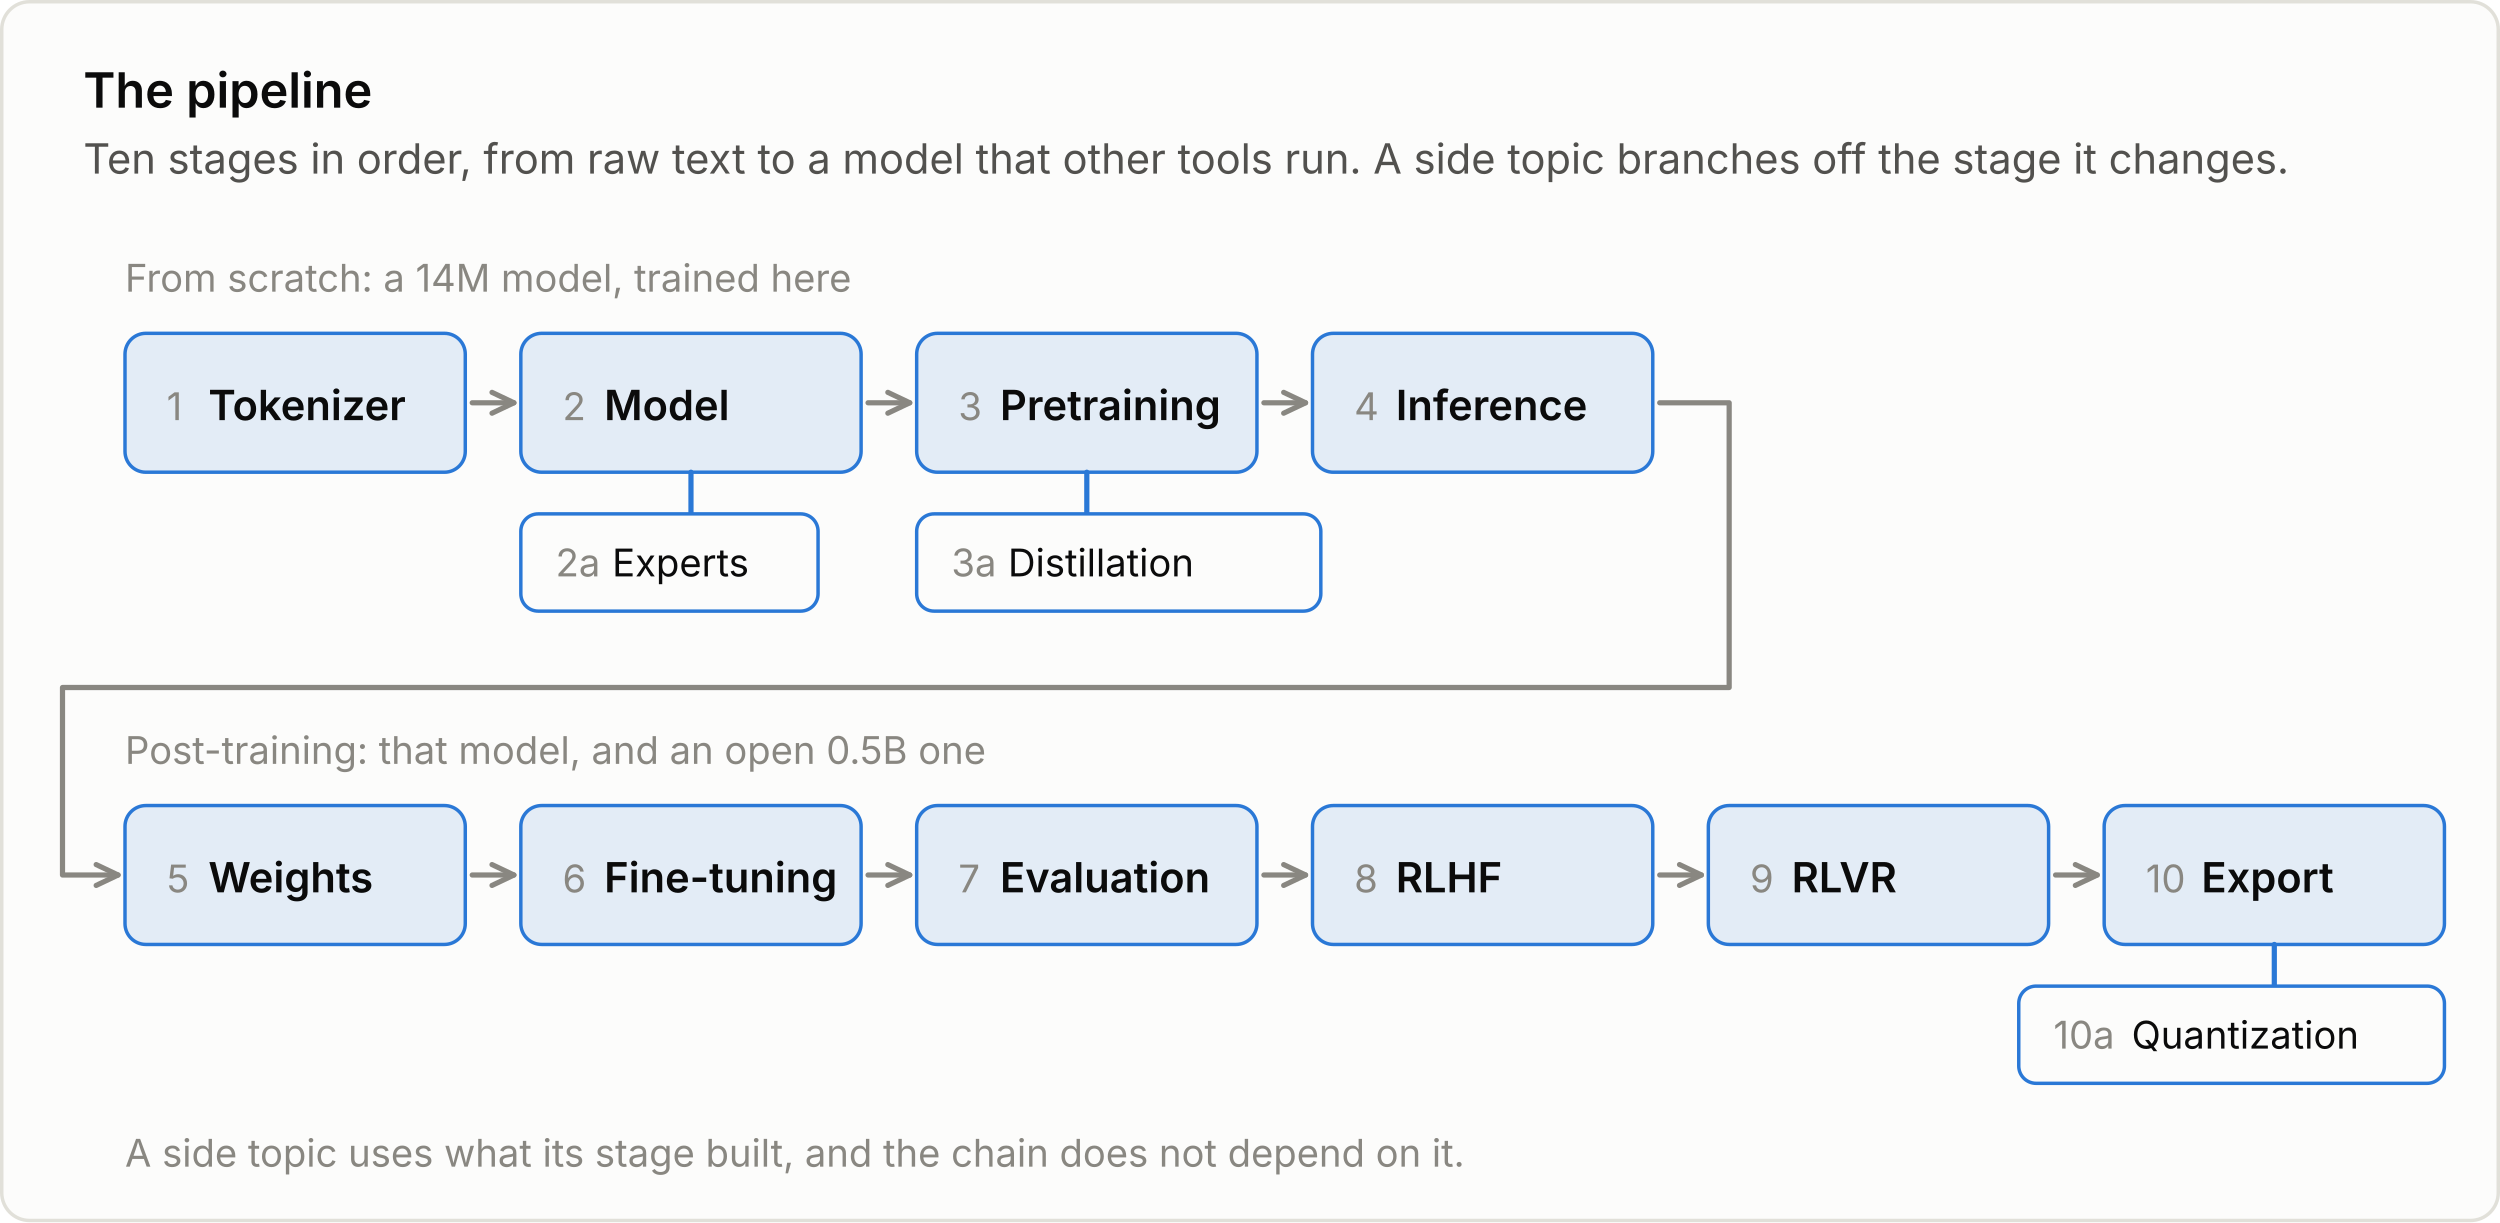
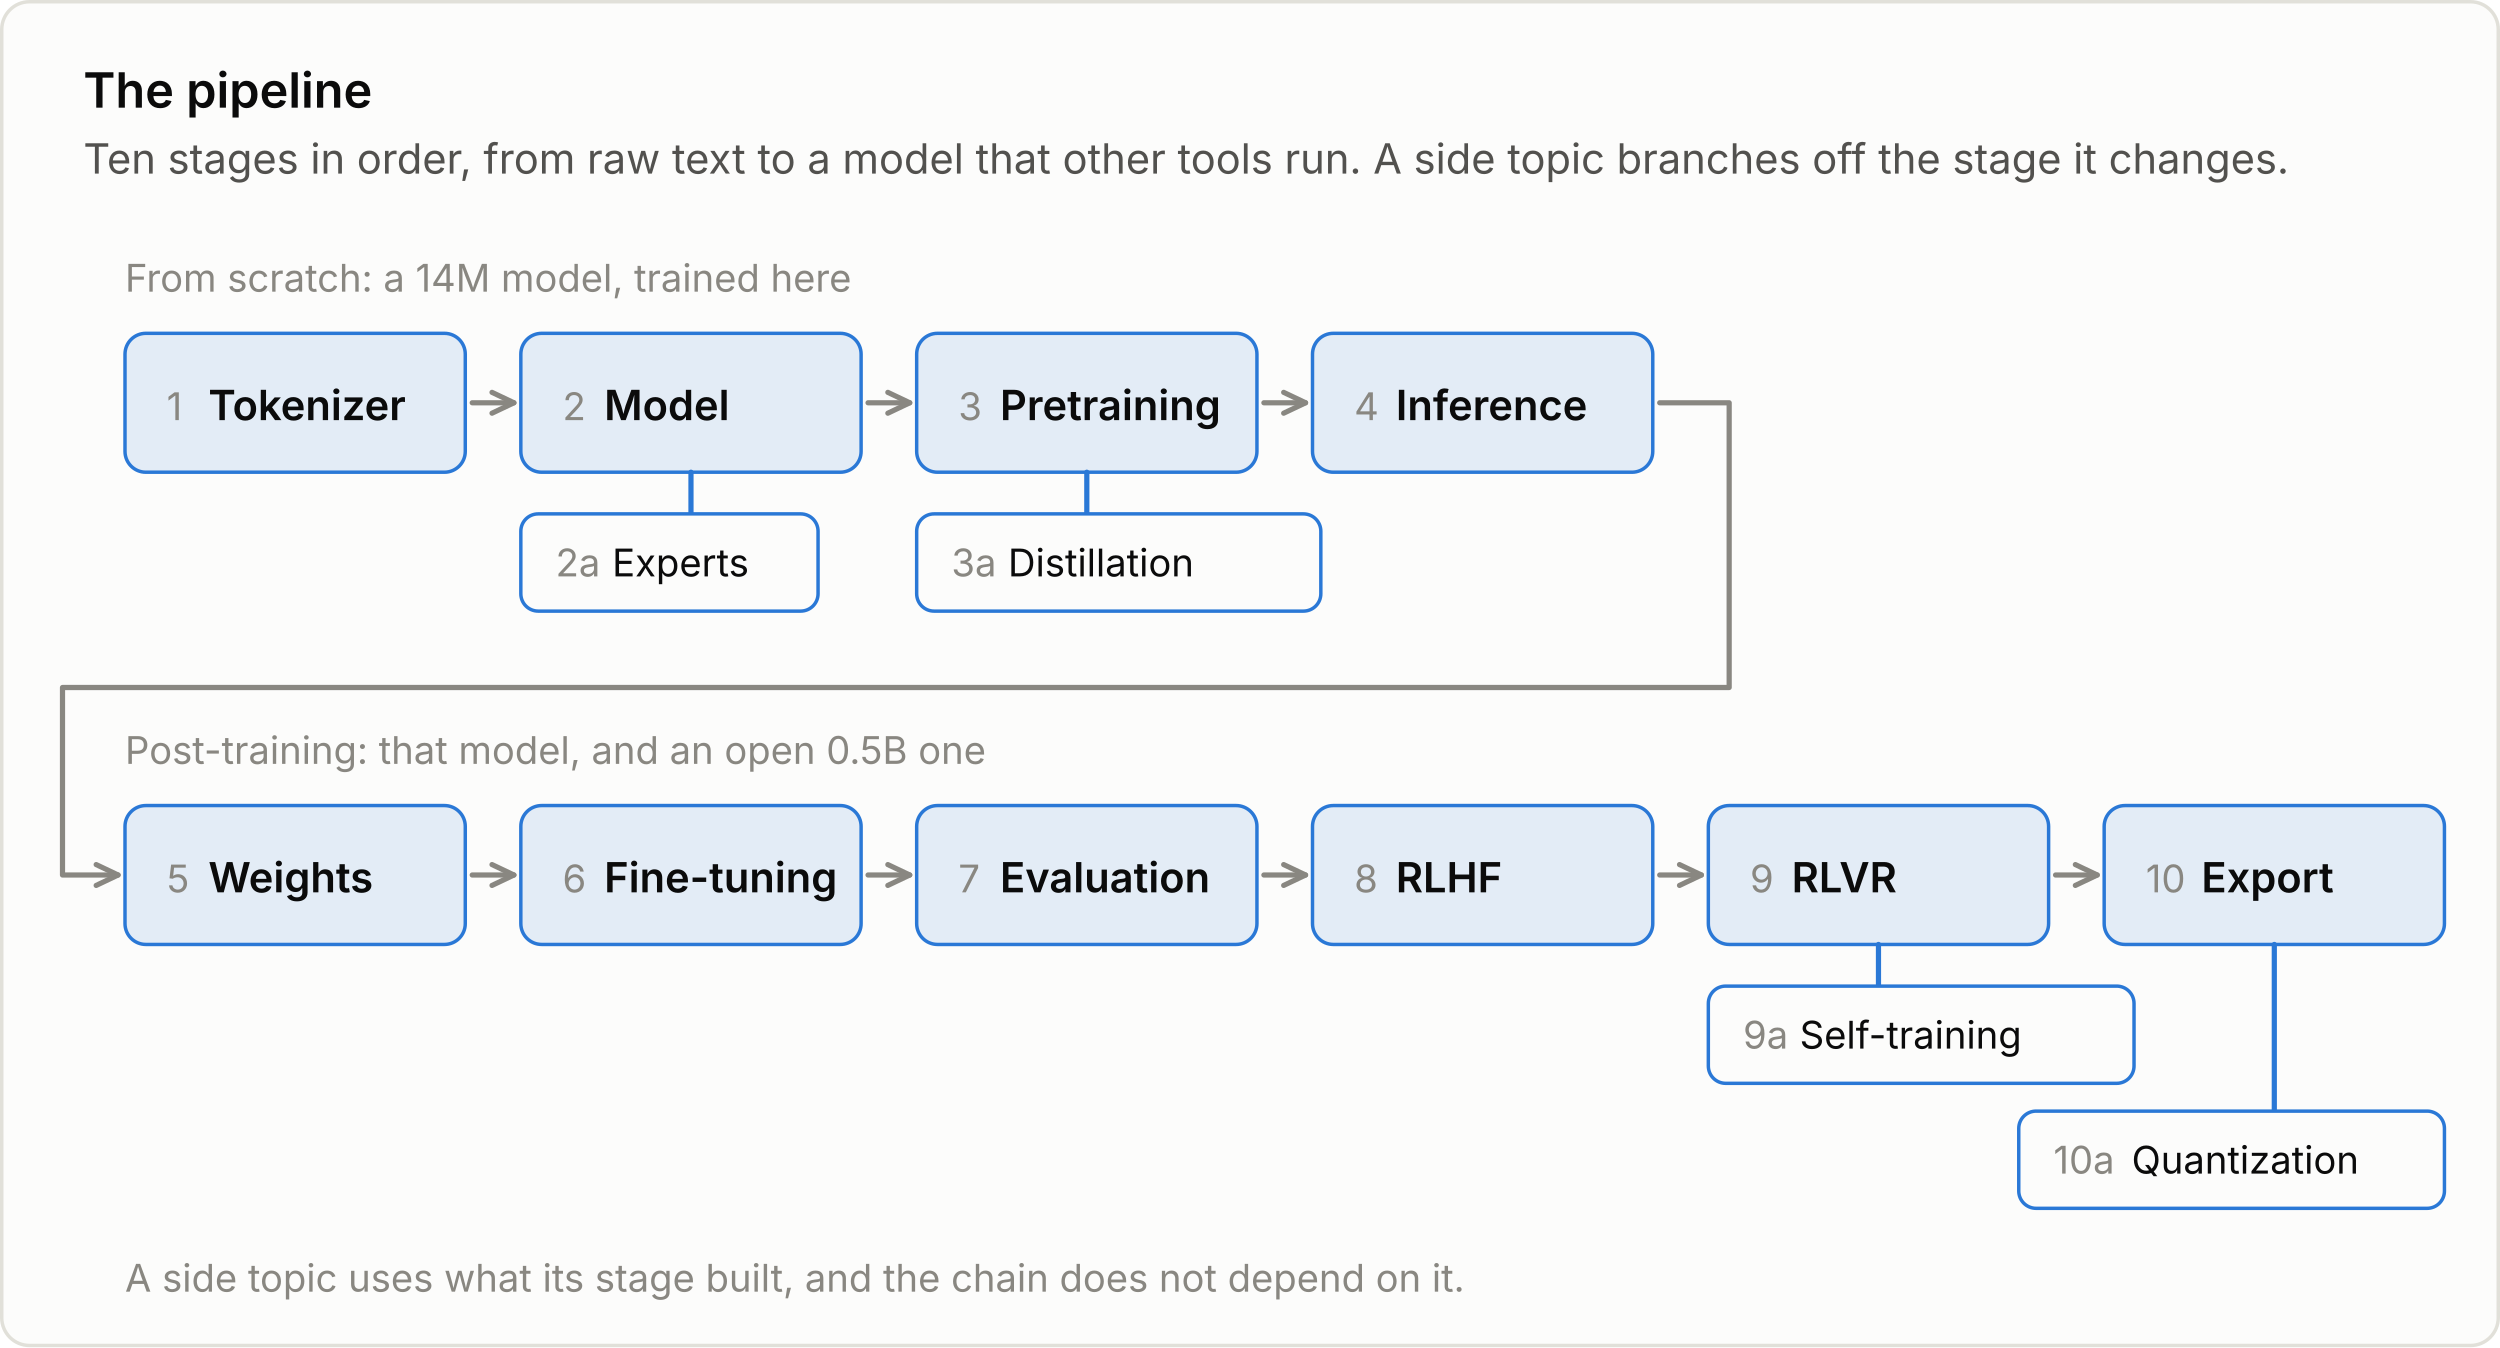
- <svg xmlns="http://www.w3.org/2000/svg" width="720" height="352" viewBox="0 0 720 352" role="img">
+ <svg xmlns="http://www.w3.org/2000/svg" width="720" height="388" viewBox="0 0 720 388" role="img">
  <style>text{font-family:system-ui,-apple-system,'Segoe UI',sans-serif}.f-surface{fill:#fcfcfb}.s-surface{stroke:#fcfcfb}.f-ink{fill:#0b0b0b}.s-ink{stroke:#0b0b0b}.f-ink2{fill:#52514e}.s-ink2{stroke:#52514e}.f-muted{fill:#898781}.s-muted{stroke:#898781}.f-grid{fill:#e1e0d9}.s-grid{stroke:#e1e0d9}.f-axis{fill:#c3c2b7}.s-axis{stroke:#c3c2b7}.f-s1{fill:#2a78d6}.s-s1{stroke:#2a78d6}.f-s2{fill:#eb6834}.s-s2{stroke:#eb6834}.f-s3{fill:#1baf7a}.s-s3{stroke:#1baf7a}@media(prefers-color-scheme:dark){.f-surface{fill:#1a1a19}.s-surface{stroke:#1a1a19}.f-ink{fill:#f0efec}.s-ink{stroke:#f0efec}.f-ink2{fill:#c3c2b7}.s-ink2{stroke:#c3c2b7}.f-muted{fill:#898781}.s-muted{stroke:#898781}.f-grid{fill:#2c2c2a}.s-grid{stroke:#2c2c2a}.f-axis{fill:#383835}.s-axis{stroke:#383835}.f-s1{fill:#3987e5}.s-s1{stroke:#3987e5}.f-s2{fill:#d95926}.s-s2{stroke:#d95926}.f-s3{fill:#199e70}.s-s3{stroke:#199e70}}</style>
-   <rect class="f-surface s-grid" x="0.5" y="0.5" width="719" height="351" rx="8" stroke-width="1" />
+   <rect class="f-surface s-grid" x="0.5" y="0.5" width="719" height="387" rx="8" stroke-width="1" />
  <text class="f-ink" x="24" y="31" font-size="14" text-anchor="start" font-weight="600">The pipeline</text>
  <text class="f-ink2" x="24" y="50" font-size="12" text-anchor="start">Ten stages in order, from raw text to a model that other tools run. A side topic branches off the stage it changes.</text>
  <text class="f-muted" x="36" y="84" font-size="11" text-anchor="start">From scratch: a 14M model, trained here</text>
  <rect class="f-s1 s-s1" x="36" y="96" width="98" height="40" rx="6" stroke-width="1" fill-opacity="0.12" />
  <text class="f-muted" x="48" y="121" font-size="11" text-anchor="start">1</text>
  <text class="f-ink" x="60" y="121" font-size="12" text-anchor="start" font-weight="600">Tokenizer</text>
  <rect class="f-s1 s-s1" x="150" y="96" width="98" height="40" rx="6" stroke-width="1" fill-opacity="0.12" />
  <text class="f-muted" x="162" y="121" font-size="11" text-anchor="start">2</text>
  <text class="f-ink" x="174" y="121" font-size="12" text-anchor="start" font-weight="600">Model</text>
  <path class="s-muted " d="M136 116 L148 116" fill="none" stroke-width="1.5" stroke-linejoin="round" stroke-linecap="round" />
  <path class="s-muted " d="M141.7 113 L148 116 L141.7 119" fill="none" stroke-width="1.5" stroke-linejoin="round" stroke-linecap="round" />
  <line class="s-s1" x1="199" y1="136" x2="199" y2="148" stroke-width="1.5" stroke-linecap="round" />
  <rect class="f-surface s-s1" x="150" y="148" width="85.6" height="28" rx="5" stroke-width="1" />
  <text class="f-muted" x="160" y="166" font-size="11" text-anchor="start">2a</text>
  <text class="f-ink" x="176.3" y="166" font-size="11" text-anchor="start">Experts</text>
  <rect class="f-s1 s-s1" x="264" y="96" width="98" height="40" rx="6" stroke-width="1" fill-opacity="0.12" />
  <text class="f-muted" x="276" y="121" font-size="11" text-anchor="start">3</text>
  <text class="f-ink" x="288" y="121" font-size="12" text-anchor="start" font-weight="600">Pretraining</text>
  <path class="s-muted " d="M250 116 L262 116" fill="none" stroke-width="1.5" stroke-linejoin="round" stroke-linecap="round" />
  <path class="s-muted " d="M255.7 113 L262 116 L255.7 119" fill="none" stroke-width="1.5" stroke-linejoin="round" stroke-linecap="round" />
  <line class="s-s1" x1="313" y1="136" x2="313" y2="148" stroke-width="1.5" stroke-linecap="round" />
  <rect class="f-surface s-s1" x="264" y="148" width="116.4" height="28" rx="5" stroke-width="1" />
  <text class="f-muted" x="274" y="166" font-size="11" text-anchor="start">3a</text>
  <text class="f-ink" x="290.3" y="166" font-size="11" text-anchor="start">Distillation</text>
  <rect class="f-s1 s-s1" x="378" y="96" width="98" height="40" rx="6" stroke-width="1" fill-opacity="0.12" />
  <text class="f-muted" x="390" y="121" font-size="11" text-anchor="start">4</text>
  <text class="f-ink" x="402" y="121" font-size="12" text-anchor="start" font-weight="600">Inference</text>
  <path class="s-muted " d="M364 116 L376 116" fill="none" stroke-width="1.5" stroke-linejoin="round" stroke-linecap="round" />
  <path class="s-muted " d="M369.7 113 L376 116 L369.7 119" fill="none" stroke-width="1.5" stroke-linejoin="round" stroke-linecap="round" />
  <text class="f-muted" x="36" y="220" font-size="11" text-anchor="start">Post-training: that model, and an open 0.5B one</text>
  <rect class="f-s1 s-s1" x="36" y="232" width="98" height="40" rx="6" stroke-width="1" fill-opacity="0.12" />
  <text class="f-muted" x="48" y="257" font-size="11" text-anchor="start">5</text>
  <text class="f-ink" x="60" y="257" font-size="12" text-anchor="start" font-weight="600">Weights</text>
  <rect class="f-s1 s-s1" x="150" y="232" width="98" height="40" rx="6" stroke-width="1" fill-opacity="0.12" />
  <text class="f-muted" x="162" y="257" font-size="11" text-anchor="start">6</text>
  <text class="f-ink" x="174" y="257" font-size="12" text-anchor="start" font-weight="600">Fine-tuning</text>
  <path class="s-muted " d="M136 252 L148 252" fill="none" stroke-width="1.5" stroke-linejoin="round" stroke-linecap="round" />
  <path class="s-muted " d="M141.7 249 L148 252 L141.7 255" fill="none" stroke-width="1.5" stroke-linejoin="round" stroke-linecap="round" />
  <rect class="f-s1 s-s1" x="264" y="232" width="98" height="40" rx="6" stroke-width="1" fill-opacity="0.12" />
  <text class="f-muted" x="276" y="257" font-size="11" text-anchor="start">7</text>
  <text class="f-ink" x="288" y="257" font-size="12" text-anchor="start" font-weight="600">Evaluation</text>
  <path class="s-muted " d="M250 252 L262 252" fill="none" stroke-width="1.5" stroke-linejoin="round" stroke-linecap="round" />
  <path class="s-muted " d="M255.7 249 L262 252 L255.7 255" fill="none" stroke-width="1.5" stroke-linejoin="round" stroke-linecap="round" />
  <rect class="f-s1 s-s1" x="378" y="232" width="98" height="40" rx="6" stroke-width="1" fill-opacity="0.12" />
  <text class="f-muted" x="390" y="257" font-size="11" text-anchor="start">8</text>
  <text class="f-ink" x="402" y="257" font-size="12" text-anchor="start" font-weight="600">RLHF</text>
  <path class="s-muted " d="M364 252 L376 252" fill="none" stroke-width="1.5" stroke-linejoin="round" stroke-linecap="round" />
  <path class="s-muted " d="M369.7 249 L376 252 L369.7 255" fill="none" stroke-width="1.5" stroke-linejoin="round" stroke-linecap="round" />
  <rect class="f-s1 s-s1" x="492" y="232" width="98" height="40" rx="6" stroke-width="1" fill-opacity="0.12" />
  <text class="f-muted" x="504" y="257" font-size="11" text-anchor="start">9</text>
  <text class="f-ink" x="516" y="257" font-size="12" text-anchor="start" font-weight="600">RLVR</text>
  <path class="s-muted " d="M478 252 L490 252" fill="none" stroke-width="1.5" stroke-linejoin="round" stroke-linecap="round" />
  <path class="s-muted " d="M483.7 249 L490 252 L483.7 255" fill="none" stroke-width="1.5" stroke-linejoin="round" stroke-linecap="round" />
+   <line class="s-s1" x1="541" y1="272" x2="541" y2="284" stroke-width="1.5" stroke-linecap="round" />
+   <rect class="f-surface s-s1" x="492" y="284" width="122.6" height="28" rx="5" stroke-width="1" />
+   <text class="f-muted" x="502" y="302" font-size="11" text-anchor="start">9a</text>
+   <text class="f-ink" x="518.3" y="302" font-size="11" text-anchor="start">Self-training</text>
  <rect class="f-s1 s-s1" x="606" y="232" width="98" height="40" rx="6" stroke-width="1" fill-opacity="0.12" />
  <text class="f-muted" x="618" y="257" font-size="11" text-anchor="start">10</text>
  <text class="f-ink" x="634" y="257" font-size="12" text-anchor="start" font-weight="600">Export</text>
  <path class="s-muted " d="M592 252 L604 252" fill="none" stroke-width="1.5" stroke-linejoin="round" stroke-linecap="round" />
  <path class="s-muted " d="M597.7 249 L604 252 L597.7 255" fill="none" stroke-width="1.5" stroke-linejoin="round" stroke-linecap="round" />
-   <line class="s-s1" x1="655" y1="272" x2="655" y2="284" stroke-width="1.5" stroke-linecap="round" />
-   <rect class="f-surface s-s1" x="581.4" y="284" width="122.6" height="28" rx="5" stroke-width="1" />
-   <text class="f-muted" x="591.4" y="302" font-size="11" text-anchor="start">10a</text>
-   <text class="f-ink" x="613.9" y="302" font-size="11" text-anchor="start">Quantization</text>
+   <line class="s-s1" x1="655" y1="272" x2="655" y2="320" stroke-width="1.5" stroke-linecap="round" />
+   <rect class="f-surface s-s1" x="581.4" y="320" width="122.6" height="28" rx="5" stroke-width="1" />
+   <text class="f-muted" x="591.4" y="338" font-size="11" text-anchor="start">10a</text>
+   <text class="f-ink" x="613.9" y="338" font-size="11" text-anchor="start">Quantization</text>
  <path class="s-muted " d="M478 116 L498 116 L498 198 L18 198 L18 252 L34 252" fill="none" stroke-width="1.5" stroke-linejoin="round" stroke-linecap="round" />
  <path class="s-muted " d="M27.7 249 L34 252 L27.7 255" fill="none" stroke-width="1.5" stroke-linejoin="round" stroke-linecap="round" />
-   <text class="f-muted" x="36" y="336" font-size="11" text-anchor="start">A side topic uses what its stage built, and the chain does not depend on it.</text>
+   <text class="f-muted" x="36" y="372" font-size="11" text-anchor="start">A side topic uses what its stage built, and the chain does not depend on it.</text>
</svg>
